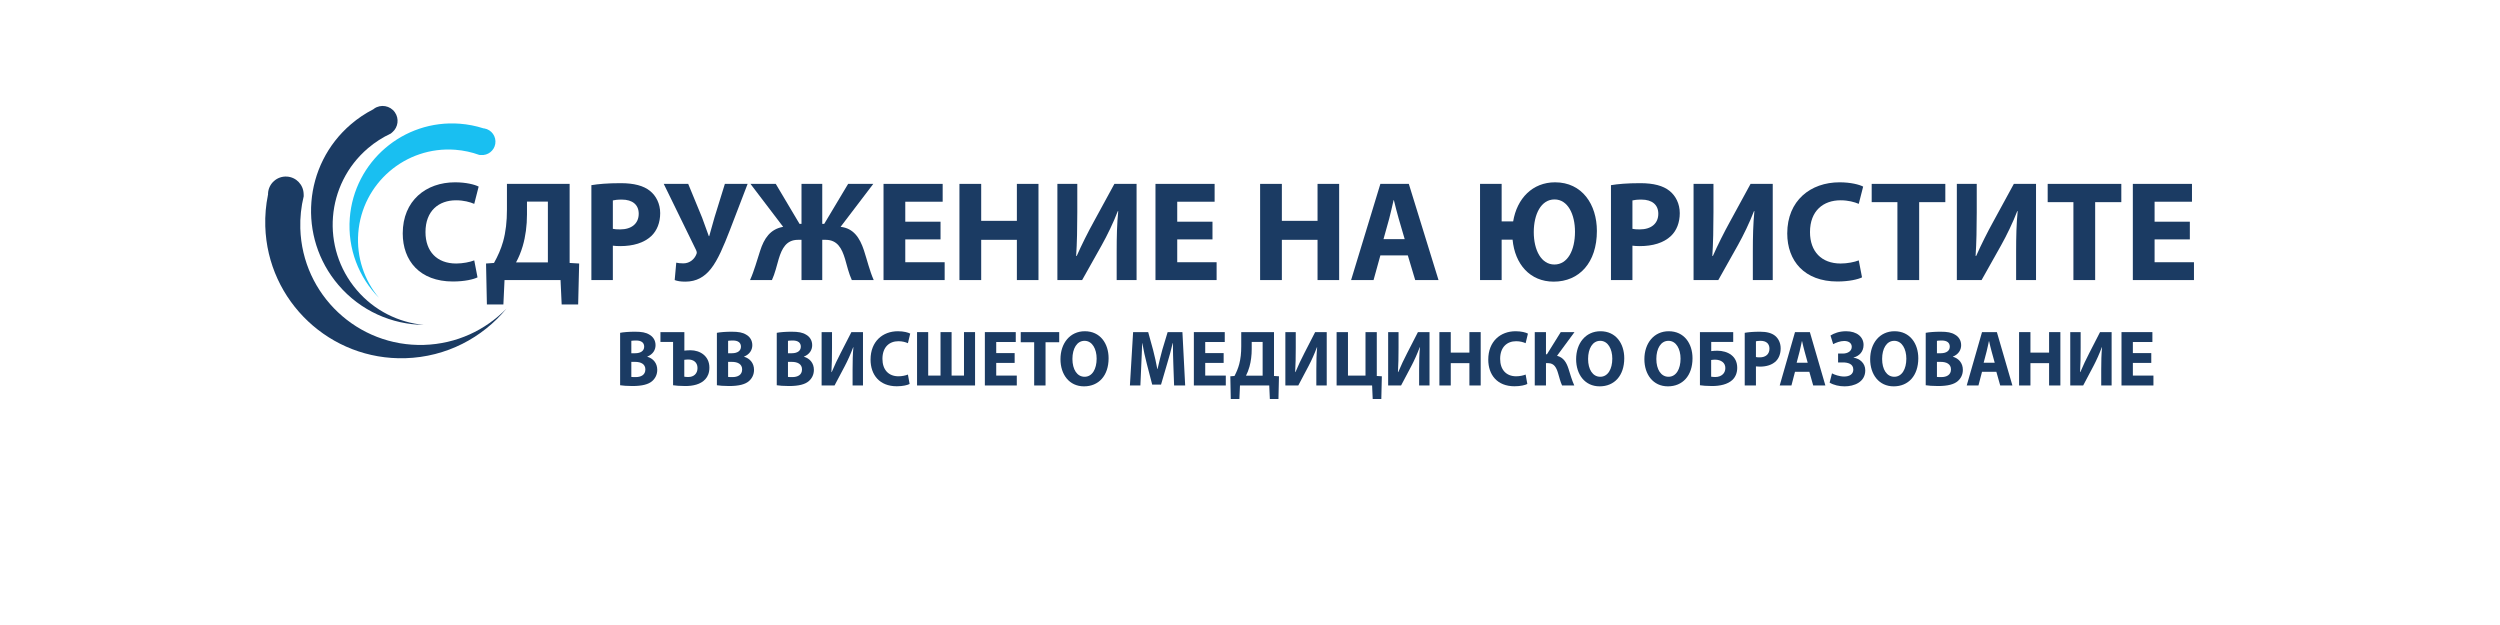
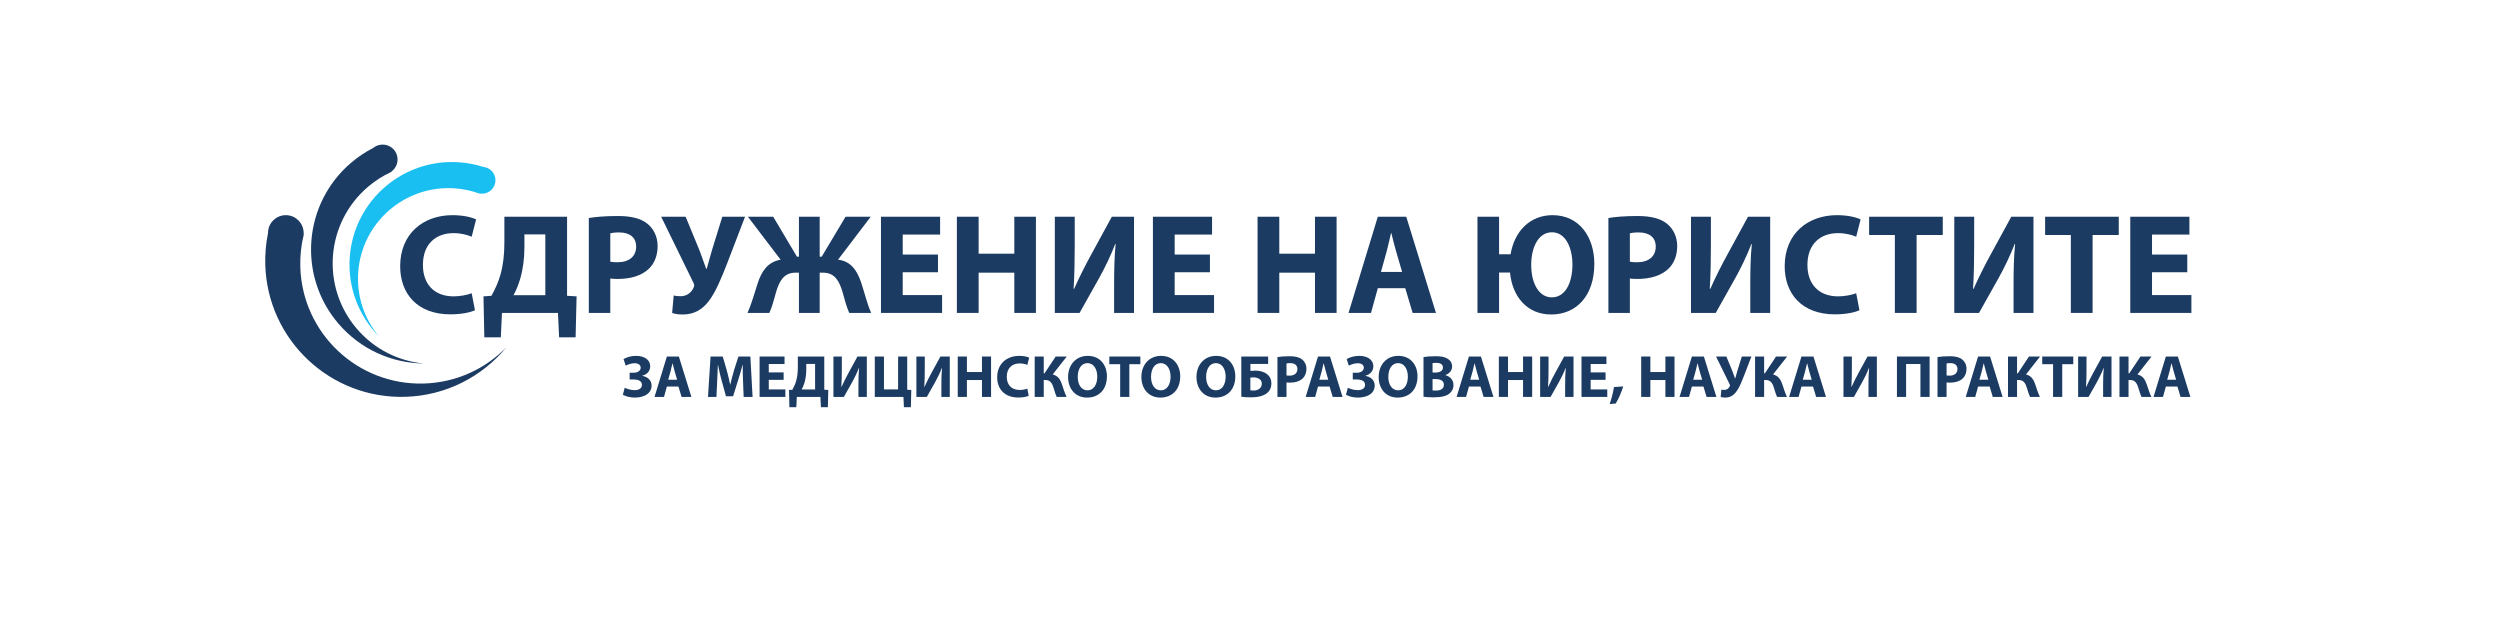
<svg xmlns="http://www.w3.org/2000/svg" version="1.1" id="Layer_1" x="0px" y="0px" width="5669.29px" height="1417.32px" viewBox="0 0 5669.29 1417.32" enable-background="new 0 0 5669.29 1417.32" xml:space="preserve">
-   <path fill="#1B3B63" d="M961.532,782.144c-150.354,4.567-275.943-113.613-280.51-263.967c-0.768-25.249,1.981-49.778,7.712-73.173  l-0.167-5.486l-0.015,0.001c-0.606-20.606-16.812-37.746-37.802-39.085c-22.268-1.427-41.472,15.469-42.894,37.732  c-0.082,1.283-0.083,2.549-0.037,3.806l-0.181,0.005c-4.67,22.944-6.798,46.78-6.056,71.197  c5.177,170.381,147.495,304.305,317.876,299.128c92.657-2.815,174.521-46.197,229.106-112.582  C1101.007,748.661,1035.13,779.907,961.532,782.144z" />
-   <path fill="#1B3B63" d="M809.063,657.807c-81.816-95.816-70.471-239.823,25.345-321.643c16.09-13.742,33.554-24.808,51.84-33.332  l3.496-2.985l-0.007-0.008c13.14-11.202,15.842-30.776,5.711-45.188c-10.747-15.295-31.851-18.978-47.14-8.233  c-0.883,0.619-1.71,1.282-2.504,1.97l-0.102-0.115c-17.434,8.979-34.118,20.09-49.679,33.377  c-108.576,92.722-121.436,255.912-28.717,364.491c50.418,59.047,121.684,89.773,193.664,90.619  C904.066,731.358,849.113,704.71,809.063,657.807z" />
-   <path fill="#19BFF1" d="M812.434,528.595c8.601-112.958,107.144-197.555,220.1-188.957c18.967,1.444,37.117,5.465,54.179,11.626  l4.122,0.315l0.001-0.011c15.475,1.191,29.609-9.573,32.292-25.184c2.846-16.564-8.27-32.292-24.828-35.14  c-0.956-0.163-1.904-0.265-2.847-0.331l0.008-0.138c-16.808-5.331-34.487-8.829-52.831-10.227  c-128-9.742-239.67,86.124-249.418,214.128c-5.298,69.61,20.642,134.383,65.991,180.566  C826.356,635.719,808.224,583.888,812.434,528.595z" />
+   <path fill="#1B3B63" d="M961.532,869.718c-150.354,4.567-275.943-113.613-280.51-263.967c-0.768-25.249,1.981-49.778,7.712-73.173  l-0.167-5.486l-0.015,0.001c-0.606-20.606-16.812-37.746-37.802-39.085c-22.268-1.427-41.472,15.469-42.894,37.732  c-0.082,1.283-0.083,2.549-0.037,3.806l-0.181,0.005c-4.67,22.944-6.798,46.78-6.056,71.197  c5.177,170.381,147.495,304.305,317.876,299.128c92.657-2.815,174.521-46.197,229.106-112.582  C1101.007,836.235,1035.13,867.481,961.532,869.718z" />
+   <path fill="#1B3B63" d="M809.063,745.381c-81.816-95.816-70.471-239.822,25.345-321.643c16.09-13.742,33.554-24.808,51.84-33.332  l3.496-2.985l-0.007-0.008c13.14-11.202,15.842-30.776,5.711-45.188c-10.747-15.295-31.851-18.978-47.14-8.233  c-0.883,0.619-1.71,1.282-2.504,1.97l-0.102-0.115c-17.434,8.979-34.118,20.09-49.679,33.377  c-108.576,92.722-121.436,255.912-28.717,364.491c50.418,59.048,121.684,89.773,193.664,90.619  C904.066,818.933,849.113,792.285,809.063,745.381z" />
+   <path fill="#19BFF1" d="M812.434,616.169c8.601-112.958,107.144-197.555,220.1-188.957c18.967,1.444,37.117,5.465,54.179,11.626  l4.122,0.315l0.001-0.011c15.475,1.191,29.609-9.573,32.292-25.184c2.846-16.564-8.27-32.292-24.828-35.14  c-0.956-0.163-1.904-0.265-2.847-0.331l0.008-0.138c-16.808-5.331-34.487-8.829-52.831-10.227  c-128-9.742-239.67,86.124-249.418,214.128c-5.298,69.61,20.642,134.383,65.991,180.566  C826.356,723.293,808.224,671.462,812.434,616.169z" />
  <g>
-     <path fill="#1B3B63" d="M1082.867,628.969c-9.027,4.532-29.336,9.386-55.771,9.386c-75.112,0-113.797-46.926-113.797-109.062   c0-74.434,52.868-115.858,118.633-115.858c25.467,0,44.81,5.178,53.515,9.708l-9.994,39.16c-9.994-4.207-23.855-8.091-41.264-8.091   c-39.007,0-69.31,23.625-69.31,72.169c0,43.688,25.79,71.198,69.633,71.198c14.829,0,31.27-3.237,40.941-7.121L1082.867,628.969z" />
-     <path fill="#1B3B63" d="M1291.763,416.994v179.289l21.599,1.294l-2.258,92.881h-37.395l-2.578-55.341h-127.015l-2.58,55.341   h-37.395l-1.934-92.881l18.052-1.294c8.704-15.535,15.796-31.393,20.632-48.544c6.125-22.006,8.704-45.632,8.704-72.492v-58.252   H1291.763z M1195.051,486.249c0,25.244-3.224,49.839-9.671,71.846c-3.869,13.27-9.349,26.537-15.152,36.893h72.211V457.124h-47.389   V486.249z" />
-     <path fill="#1B3B63" d="M1341.091,419.906c15.151-2.588,36.428-4.53,66.408-4.53c30.304,0,51.902,5.825,66.409,17.475   c13.863,11.003,23.21,29.127,23.21,50.486s-7.092,39.481-19.987,51.78c-16.763,15.857-41.586,22.977-70.599,22.977   c-6.447,0-12.25-0.323-16.763-0.971v77.994h-48.679V419.906z M1389.77,518.937c4.189,0.971,9.348,1.294,16.441,1.294   c26.111,0,42.23-13.27,42.23-35.599c0-20.065-13.862-32.039-38.361-32.039c-9.994,0-16.765,0.971-20.31,1.941V518.937z" />
-     <path fill="#1B3B63" d="M1560.636,416.994l31.592,76.7c5.803,15.534,10.316,28.478,15.152,41.748h0.967   c2.902-9.386,6.447-23.949,11.927-42.395l23.534-76.052h51.58l-40.619,105.825c-13.217,33.981-26.757,66.99-42.875,87.055   c-14.184,17.801-32.237,28.803-57.705,28.803c-11.282,0-18.053-1.295-24.178-3.56l3.546-39.483   c3.868,0.972,9.026,1.619,16.119,1.619c15.151,0,25.467-10.356,29.335-20.389c1.935-3.56,0.968-6.474-0.645-10.032l-73.179-149.839   H1560.636z" />
-     <path fill="#1B3B63" d="M1759.219,416.994l53.836,90.614h4.513v-90.614h47.066v90.614h4.513l54.158-90.614h57.06l-74.145,97.411   c29.336,3.236,43.52,24.918,52.868,53.074c7.416,22.654,12.896,46.279,22.244,67.638h-49.645   c-6.769-14.564-10.96-32.686-15.474-48.22c-7.093-23.302-17.086-43.043-43.843-43.043h-7.736v91.263h-47.066v-91.263h-8.06   c-26.434,0-36.428,19.742-43.519,43.043c-4.514,15.534-8.705,33.656-15.475,48.22h-49.645   c9.671-21.359,15.796-44.984,22.889-66.344c9.025-28.155,22.888-49.19,52.224-54.369l-74.146-97.411H1759.219z" />
-     <path fill="#1B3B63" d="M2132.859,542.884h-79.947v51.78h89.297v40.453h-138.62V416.994h134.106v40.454h-84.783v45.306h79.947   V542.884z" />
-     <path fill="#1B3B63" d="M2225.065,416.994v83.819h80.915v-83.819h49.001v218.124h-49.001v-91.263h-80.915v91.263h-49.323V416.994   H2225.065z" />
-     <path fill="#1B3B63" d="M2442.995,416.994v64.725c0,34.952-0.645,69.581-2.579,98.706h1.29   c11.283-25.565,25.79-54.369,38.684-77.67l46.744-85.76h50.29v218.124h-45.132v-64.401c0-33.657,0.645-63.431,3.546-91.91h-0.967   c-9.993,25.891-23.855,54.692-36.75,77.67l-44.165,78.641h-56.093V416.994H2442.995z" />
-     <path fill="#1B3B63" d="M2749.575,542.884h-79.947v51.78h89.297v40.453h-138.621V416.994h134.106v40.454h-84.783v45.306h79.947   V542.884z" />
-     <path fill="#1B3B63" d="M2906.897,416.994v83.819h80.917v-83.819h48.998v218.124h-48.998v-91.263h-80.917v91.263h-49.321V416.994   H2906.897z" />
-     <path fill="#1B3B63" d="M3130.309,579.13l-15.473,55.988H3063.9l66.408-218.124h64.476l67.376,218.124h-52.869l-16.764-55.988   H3130.309z M3185.434,542.237l-13.538-46.279c-3.867-12.944-7.737-29.126-10.96-42.071h-0.646   c-3.223,12.945-6.448,29.451-9.994,42.071l-12.895,46.279H3185.434z" />
-     <path fill="#1B3B63" d="M3405.301,416.994v85.113h26.112c8.703-52.427,44.165-88.673,95.101-88.673   c61.25,0,94.776,50.162,94.776,110.357c0,71.844-39.975,114.887-98.002,114.887c-53.835,0-88.008-39.807-93.164-95.146h-24.823   v91.586h-49.002V416.994H3405.301z M3571.645,525.409c0-39.16-16.119-73.139-46.423-73.139c-30.624,0-47.065,33.656-47.065,74.11   c0,41.1,17.086,73.462,46.744,73.462C3554.879,599.842,3571.645,567.804,3571.645,525.409z" />
-     <path fill="#1B3B63" d="M3653.213,419.906c15.152-2.588,36.428-4.53,66.408-4.53c30.303,0,51.902,5.825,66.41,17.475   c13.861,11.003,23.209,29.127,23.209,50.486s-7.094,39.481-19.986,51.78c-16.762,15.857-41.585,22.977-70.6,22.977   c-6.447,0-12.249-0.323-16.764-0.971v77.994h-48.678V419.906z M3701.891,518.937c4.191,0.971,9.351,1.294,16.44,1.294   c26.112,0,42.232-13.27,42.232-35.599c0-20.065-13.862-32.039-38.362-32.039c-9.994,0-16.765,0.971-20.311,1.941V518.937z" />
-     <path fill="#1B3B63" d="M3885.647,416.994v64.725c0,34.952-0.644,69.581-2.577,98.706h1.288   c11.284-25.565,25.792-54.369,38.686-77.67l46.744-85.76h50.289v218.124h-45.13v-64.401c0-33.657,0.645-63.431,3.544-91.91h-0.966   c-9.994,25.891-23.855,54.692-36.751,77.67l-44.165,78.641h-56.094V416.994H3885.647z" />
-     <path fill="#1B3B63" d="M4222.531,628.969c-9.027,4.532-29.336,9.386-55.771,9.386c-75.113,0-113.795-46.926-113.795-109.062   c0-74.434,52.867-115.858,118.632-115.858c25.466,0,44.81,5.178,53.513,9.708l-9.992,39.16c-9.996-4.207-23.855-8.091-41.264-8.091   c-39.006,0-69.31,23.625-69.31,72.169c0,43.688,25.788,71.198,69.63,71.198c14.832,0,31.271-3.237,40.943-7.121L4222.531,628.969z" />
-     <path fill="#1B3B63" d="M4302.803,458.418h-58.35v-41.424h166.989v41.424h-59.317v176.699h-49.322V458.418z" />
-     <path fill="#1B3B63" d="M4482.689,416.994v64.725c0,34.952-0.645,69.581-2.578,98.706h1.29   c11.283-25.565,25.791-54.369,38.685-77.67l46.744-85.76h50.291v218.124h-45.132v-64.401c0-33.657,0.644-63.431,3.544-91.91h-0.967   c-9.994,25.891-23.854,54.692-36.75,77.67l-44.166,78.641h-56.091V416.994H4482.689z" />
-     <path fill="#1B3B63" d="M4701.91,458.418h-58.35v-41.424h166.988v41.424h-59.317v176.699h-49.321V458.418z" />
-     <path fill="#1B3B63" d="M4965.934,542.884h-79.947v51.78h89.298v40.453h-138.622V416.994h134.107v40.454h-84.783v45.306h79.947   V542.884z" />
+     <path fill="#1B3B63" d="M1077.055,703.458c-9.027,4.532-29.336,9.386-55.771,9.386c-75.112,0-113.797-46.926-113.797-109.062   c0-74.434,52.868-115.858,118.633-115.858c25.467,0,44.81,5.178,53.515,9.708l-9.994,39.16c-9.994-4.207-23.855-8.091-41.264-8.091   c-39.007,0-69.31,23.625-69.31,72.169c0,43.688,25.79,71.198,69.633,71.198c14.829,0,31.27-3.237,40.941-7.121L1077.055,703.458z" />
+     <path fill="#1B3B63" d="M1285.951,491.483v179.289l21.599,1.294l-2.258,92.88h-37.395l-2.578-55.34h-127.015l-2.58,55.34h-37.395   l-1.934-92.88l18.052-1.294c8.704-15.535,15.796-31.393,20.632-48.544c6.125-22.006,8.704-45.632,8.704-72.492v-58.252H1285.951z    M1189.239,560.738c0,25.244-3.224,49.839-9.671,71.846c-3.869,13.27-9.349,26.537-15.152,36.893h72.211V531.613h-47.389V560.738z" />
+     <path fill="#1B3B63" d="M1335.279,494.396c15.151-2.588,36.428-4.53,66.408-4.53c30.304,0,51.902,5.825,66.409,17.475   c13.863,11.003,23.21,29.127,23.21,50.486s-7.092,39.481-19.987,51.78c-16.763,15.857-41.586,22.977-70.599,22.977   c-6.447,0-12.25-0.323-16.763-0.971v77.994h-48.679V494.396z M1383.958,593.426c4.189,0.971,9.348,1.294,16.441,1.294   c26.111,0,42.23-13.27,42.23-35.599c0-20.065-13.862-32.039-38.361-32.039c-9.994,0-16.765,0.971-20.31,1.941V593.426z" />
+     <path fill="#1B3B63" d="M1554.824,491.483l31.592,76.7c5.803,15.534,10.316,28.478,15.152,41.748h0.967   c2.902-9.386,6.447-23.949,11.927-42.395l23.534-76.052h51.58l-40.619,105.825c-13.217,33.981-26.757,66.99-42.875,87.055   c-14.184,17.801-32.237,28.803-57.705,28.803c-11.282,0-18.053-1.295-24.178-3.56l3.546-39.483   c3.868,0.972,9.026,1.619,16.119,1.619c15.151,0,25.467-10.356,29.335-20.389c1.935-3.56,0.968-6.474-0.645-10.032l-73.179-149.839   H1554.824z" />
+     <path fill="#1B3B63" d="M1753.407,491.483l53.836,90.614h4.513v-90.614h47.066v90.614h4.513l54.158-90.614h57.06l-74.145,97.411   c29.336,3.236,43.52,24.918,52.868,53.074c7.416,22.654,12.896,46.279,22.244,67.638h-49.645   c-6.769-14.564-10.96-32.686-15.474-48.22c-7.093-23.302-17.086-43.043-43.843-43.043h-7.736v91.263h-47.066v-91.263h-8.06   c-26.434,0-36.428,19.742-43.519,43.043c-4.514,15.534-8.705,33.656-15.475,48.22h-49.645   c9.671-21.359,15.796-44.984,22.889-66.344c9.025-28.155,22.888-49.19,52.224-54.369l-74.146-97.411H1753.407z" />
+     <path fill="#1B3B63" d="M2127.047,617.374H2047.1v51.78h89.297v40.453h-138.62V491.483h134.106v40.454H2047.1v45.306h79.947   V617.374z" />
+     <path fill="#1B3B63" d="M2219.253,491.483v83.819h80.915v-83.819h49.001v218.124h-49.001v-91.263h-80.915v91.263h-49.323V491.483   H2219.253z" />
+     <path fill="#1B3B63" d="M2437.183,491.483v64.725c0,34.952-0.645,69.581-2.579,98.706h1.29   c11.283-25.565,25.79-54.369,38.684-77.67l46.744-85.76h50.29v218.124h-45.132v-64.401c0-33.657,0.645-63.431,3.546-91.91h-0.967   c-9.993,25.891-23.855,54.692-36.75,77.67l-44.165,78.641h-56.093V491.483H2437.183z" />
+     <path fill="#1B3B63" d="M2743.763,617.374h-79.947v51.78h89.297v40.453h-138.621V491.483h134.106v40.454h-84.783v45.306h79.947   V617.374z" />
+     <path fill="#1B3B63" d="M2901.086,491.483v83.819h80.916v-83.819H3031v218.124h-48.998v-91.263h-80.916v91.263h-49.322V491.483   H2901.086z" />
+     <path fill="#1B3B63" d="M3124.496,653.619l-15.473,55.988h-50.936l66.408-218.124h64.477l67.375,218.124h-52.869l-16.764-55.988   H3124.496z M3179.621,616.726l-13.537-46.279c-3.867-12.944-7.738-29.126-10.961-42.071h-0.645   c-3.223,12.945-6.449,29.451-9.994,42.071l-12.895,46.279H3179.621z" />
+     <path fill="#1B3B63" d="M3399.488,491.483v85.113h26.113c8.703-52.427,44.164-88.673,95.1-88.673   c61.25,0,94.777,50.162,94.777,110.357c0,71.844-39.975,114.887-98.002,114.887c-53.836,0-88.008-39.807-93.164-95.146h-24.824   v91.586h-49.002V491.483H3399.488z M3565.832,599.898c0-39.16-16.119-73.139-46.422-73.139c-30.625,0-47.066,33.656-47.066,74.11   c0,41.1,17.086,73.462,46.744,73.462C3549.066,674.332,3565.832,642.293,3565.832,599.898z" />
+     <path fill="#1B3B63" d="M3647.4,494.396c15.152-2.588,36.428-4.53,66.408-4.53c30.303,0,51.902,5.825,66.41,17.475   c13.861,11.003,23.209,29.127,23.209,50.486s-7.094,39.481-19.986,51.78c-16.762,15.857-41.584,22.977-70.6,22.977   c-6.447,0-12.248-0.323-16.764-0.971v77.994H3647.4V494.396z M3696.078,593.426c4.191,0.971,9.352,1.294,16.441,1.294   c26.111,0,42.232-13.27,42.232-35.599c0-20.065-13.863-32.039-38.363-32.039c-9.994,0-16.764,0.971-20.311,1.941V593.426z" />
+     <path fill="#1B3B63" d="M3879.836,491.483v64.725c0,34.952-0.645,69.581-2.578,98.706h1.289   c11.283-25.565,25.791-54.369,38.686-77.67l46.744-85.76h50.289v218.124h-45.131v-64.401c0-33.657,0.645-63.431,3.545-91.91h-0.967   c-9.994,25.891-23.855,54.692-36.75,77.67l-44.166,78.641h-56.094V491.483H3879.836z" />
+     <path fill="#1B3B63" d="M4216.719,703.458c-9.027,4.532-29.336,9.386-55.771,9.386c-75.113,0-113.795-46.926-113.795-109.062   c0-74.434,52.867-115.858,118.633-115.858c25.465,0,44.809,5.178,53.512,9.708l-9.992,39.16   c-9.996-4.207-23.855-8.091-41.264-8.091c-39.006,0-69.309,23.625-69.309,72.169c0,43.688,25.787,71.198,69.629,71.198   c14.832,0,31.271-3.237,40.943-7.121L4216.719,703.458z" />
+     <path fill="#1B3B63" d="M4296.99,532.908h-58.35v-41.424h166.99v41.424h-59.318v176.699h-49.322V532.908z" />
+     <path fill="#1B3B63" d="M4476.877,491.483v64.725c0,34.952-0.645,69.581-2.578,98.706h1.291   c11.283-25.565,25.791-54.369,38.684-77.67l46.744-85.76h50.291v218.124h-45.131v-64.401c0-33.657,0.643-63.431,3.543-91.91h-0.967   c-9.994,25.891-23.854,54.692-36.75,77.67l-44.166,78.641h-56.09V491.483H4476.877z" />
+     <path fill="#1B3B63" d="M4696.098,532.908h-58.35v-41.424h166.988v41.424h-59.316v176.699h-49.322V532.908z" />
+     <path fill="#1B3B63" d="M4960.121,617.374h-79.947v51.78h89.299v40.453H4830.85V491.483h134.107v40.454h-84.783v45.306h79.947   V617.374z" />
  </g>
  <g>
-     <path fill="#1B3B63" d="M1406.25,754.744c6.736-1.437,20.379-2.514,33.181-2.514c15.665,0,25.266,1.615,33.519,6.823   c7.917,4.488,13.644,12.749,13.644,23.703c0,10.773-5.896,20.828-18.697,25.857v0.358c12.969,3.771,22.571,14.187,22.571,29.809   c0,10.952-4.716,19.572-11.791,25.677c-8.253,7.003-22.065,10.953-44.636,10.953c-12.632,0-22.064-0.896-27.791-1.795V754.744z    M1431.684,801.072h8.421c13.475,0,20.718-5.925,20.718-14.904c0-9.157-6.569-14.006-18.191-14.006   c-5.558,0-8.758,0.359-10.948,0.718V801.072z M1431.684,854.762c2.526,0.359,5.559,0.359,9.937,0.359   c11.624,0,21.898-4.669,21.898-17.418c0-12.211-10.274-17.06-23.076-17.06h-8.759V854.762z" />
-     <path fill="#1B3B63" d="M1551.94,753.128v42.02c3.201-0.36,8.591-0.898,13.645-0.898c22.233,0,43.12,13.286,43.12,39.324   c0,11.672-3.538,20.292-9.266,26.396c-10.78,11.851-27.959,15.441-45.309,15.441c-12.632,0-22.064-0.896-27.791-1.795v-98.223   h-28.634v-22.266H1551.94z M1551.772,854.223c2.527,0.539,5.39,0.719,9.264,0.719c11.791,0,20.718-7.183,20.718-20.29   c0-13.469-9.769-19.395-20.718-19.395c-3.2,0-6.569,0.36-9.264,0.719V854.223z" />
-     <path fill="#1B3B63" d="M1625.709,754.744c6.736-1.437,20.379-2.514,33.181-2.514c15.665,0,25.266,1.615,33.519,6.823   c7.917,4.488,13.644,12.749,13.644,23.703c0,10.773-5.896,20.828-18.697,25.857v0.358c12.969,3.771,22.571,14.187,22.571,29.809   c0,10.952-4.716,19.572-11.791,25.677c-8.253,7.003-22.065,10.953-44.636,10.953c-12.632,0-22.064-0.896-27.791-1.795V754.744z    M1651.143,801.072h8.421c13.475,0,20.718-5.925,20.718-14.904c0-9.157-6.569-14.006-18.191-14.006   c-5.558,0-8.758,0.359-10.948,0.718V801.072z M1651.143,854.762c2.527,0.359,5.559,0.359,9.937,0.359   c11.624,0,21.898-4.669,21.898-17.418c0-12.211-10.274-17.06-23.076-17.06h-8.759V854.762z" />
-     <path fill="#1B3B63" d="M1761.458,754.744c6.737-1.437,20.379-2.514,33.181-2.514c15.665,0,25.265,1.615,33.518,6.823   c7.917,4.488,13.645,12.749,13.645,23.703c0,10.773-5.895,20.828-18.697,25.857v0.358c12.97,3.771,22.571,14.187,22.571,29.809   c0,10.952-4.716,19.572-11.791,25.677c-8.253,7.003-22.065,10.953-44.635,10.953c-12.632,0-22.065-0.896-27.792-1.795V754.744z    M1786.892,801.072h8.421c13.475,0,20.719-5.925,20.719-14.904c0-9.157-6.569-14.006-18.192-14.006   c-5.558,0-8.759,0.359-10.948,0.718V801.072z M1786.892,854.762c2.527,0.359,5.558,0.359,9.937,0.359   c11.623,0,21.897-4.669,21.897-17.418c0-12.211-10.275-17.06-23.076-17.06h-8.758V854.762z" />
-     <path fill="#1B3B63" d="M1886.767,753.128v35.913c0,19.393-0.336,38.605-1.347,54.767h0.673   c5.896-14.185,13.476-30.165,20.213-43.096l24.423-47.584h26.276v121.027h-23.582v-35.733c0-18.675,0.338-35.195,1.853-50.997   h-0.505c-5.221,14.365-12.464,30.347-19.201,43.096l-23.076,43.635h-29.308V753.128H1886.767z" />
-     <path fill="#1B3B63" d="M2062.772,870.742c-4.715,2.515-15.327,5.208-29.14,5.208c-39.246,0-59.457-26.037-59.457-60.513   c0-41.301,27.623-64.284,61.984-64.284c13.307,0,23.412,2.873,27.96,5.386l-5.222,21.728c-5.222-2.334-12.464-4.488-21.56-4.488   c-20.381,0-36.213,13.108-36.213,40.042c0,24.242,13.474,39.504,36.381,39.504c7.749,0,16.339-1.795,21.392-3.95L2062.772,870.742z   " />
-     <path fill="#1B3B63" d="M2104.875,753.128v98.582h27.959v-98.582h25.098v98.582h28.129v-98.582h25.097v121.027h-131.548V753.128   H2104.875z" />
-     <path fill="#1B3B63" d="M2300.924,822.979h-41.772v28.73h46.658v22.445h-72.427V753.128h70.069v22.445h-44.3v25.139h41.772V822.979   z" />
-     <path fill="#1B3B63" d="M2345.218,776.112h-30.486v-22.984h87.25v22.984h-30.993v98.043h-25.771V776.112z" />
-     <path fill="#1B3B63" d="M2513.985,812.385c0,39.684-22.569,63.745-55.751,63.745c-33.687,0-53.394-27.113-53.394-61.591   c0-36.272,21.727-63.386,55.246-63.386C2494.952,751.153,2513.985,778.985,2513.985,812.385z M2431.957,814   c0,23.703,10.444,40.402,27.623,40.402c17.35,0,27.287-17.597,27.287-41.121c0-21.726-9.769-40.401-27.455-40.401   C2442.064,772.88,2431.957,790.478,2431.957,814z" />
-     <path fill="#1B3B63" d="M2660.852,827.828c-0.506-14.547-1.011-32.143-1.011-49.741h-0.506   c-3.537,15.443-8.252,32.682-12.632,46.868l-13.812,47.225h-20.043l-12.128-46.867c-3.706-14.186-7.58-31.424-10.274-47.226h-0.337   c-0.674,16.342-1.179,35.015-2.021,50.099l-2.021,45.97h-23.75l7.242-121.027h34.193l11.116,40.402   c3.538,14.005,7.076,29.089,9.601,43.275h0.505c3.201-14.007,7.074-29.988,10.78-43.455l12.128-40.223h33.519l6.231,121.027   h-25.096L2660.852,827.828z" />
-     <path fill="#1B3B63" d="M2774.873,822.979h-41.772v28.73h46.658v22.445h-72.428V753.128h70.067v22.445h-44.298v25.139h41.772   V822.979z" />
-     <path fill="#1B3B63" d="M2889.067,753.128v99.48l11.284,0.716l-1.179,51.536h-19.538l-1.347-30.705h-66.365l-1.347,30.705h-19.538   l-1.011-51.536l9.433-0.716c4.547-8.621,8.251-17.42,10.78-26.937c3.2-12.209,4.547-25.318,4.547-40.223v-32.321H2889.067z    M2838.537,791.556c0,14.004-1.686,27.652-5.054,39.863c-2.022,7.362-4.883,14.724-7.916,20.471h37.729v-76.496h-24.76V791.556z" />
-     <path fill="#1B3B63" d="M2938.41,753.128v35.913c0,19.393-0.336,38.605-1.348,54.767h0.676   c5.894-14.185,13.474-30.165,20.21-43.096l24.424-47.584h26.275v121.027h-23.582v-35.733c0-18.675,0.339-35.195,1.854-50.997   h-0.504c-5.222,14.365-12.466,30.347-19.202,43.096l-23.077,43.635h-29.307V753.128H2938.41z" />
-     <path fill="#1B3B63" d="M3056.811,753.128v98.582h39.751v-98.582h25.603v99.48l11.453,0.716l-1.18,51.536h-19.538l-1.347-30.705   h-80.514V753.128H3056.811z" />
-     <path fill="#1B3B63" d="M3171.507,753.128v35.913c0,19.393-0.336,38.605-1.348,54.767h0.675   c5.895-14.185,13.474-30.165,20.211-43.096l24.424-47.584h26.275v121.027h-23.581v-35.733c0-18.675,0.339-35.195,1.853-50.997   h-0.504c-5.222,14.365-12.465,30.347-19.201,43.096l-23.075,43.635h-29.31V753.128H3171.507z" />
-     <path fill="#1B3B63" d="M3289.91,753.128v46.507h42.276v-46.507h25.603v121.027h-25.603v-50.638h-42.276v50.638h-25.771V753.128   H3289.91z" />
-     <path fill="#1B3B63" d="M3463.559,870.742c-4.717,2.515-15.328,5.208-29.139,5.208c-39.247,0-59.46-26.037-59.46-60.513   c0-41.301,27.625-64.284,61.986-64.284c13.305,0,23.413,2.873,27.96,5.386l-5.222,21.728c-5.222-2.334-12.466-4.488-21.56-4.488   c-20.382,0-36.215,13.108-36.215,40.042c0,24.242,13.476,39.504,36.382,39.504c7.748,0,16.339-1.795,21.393-3.95L3463.559,870.742z   " />
-     <path fill="#1B3B63" d="M3505.828,753.128v50.278h2.19l31.328-50.278h31.161l-39.582,53.689   c14.654,3.951,21.223,14.725,25.938,29.27c4.042,12.93,7.747,26.037,13.138,38.068h-27.623c-3.874-8.261-6.064-17.597-8.758-26.576   c-3.875-13.646-9.097-24.062-22.909-24.062h-4.884v50.638h-25.434V753.128H3505.828z" />
-     <path fill="#1B3B63" d="M3683.355,812.385c0,39.684-22.57,63.745-55.753,63.745c-33.687,0-53.395-27.113-53.395-61.591   c0-36.272,21.729-63.386,55.248-63.386C3664.321,751.153,3683.355,778.985,3683.355,812.385z M3601.328,814   c0,23.703,10.44,40.402,27.622,40.402c17.348,0,27.288-17.597,27.288-41.121c0-21.726-9.77-40.401-27.457-40.401   C3611.434,772.88,3601.328,790.478,3601.328,814z" />
-     <path fill="#1B3B63" d="M3838.139,812.385c0,39.684-22.57,63.745-55.752,63.745c-33.688,0-53.396-27.113-53.396-61.591   c0-36.272,21.73-63.386,55.248-63.386C3819.105,751.153,3838.139,778.985,3838.139,812.385z M3756.111,814   c0,23.703,10.441,40.402,27.621,40.402c17.35,0,27.289-17.597,27.289-41.121c0-21.726-9.771-40.401-27.456-40.401   C3766.216,772.88,3756.111,790.478,3756.111,814z" />
-     <path fill="#1B3B63" d="M3930.434,753.128v22.266h-49.857v20.831c3.876-0.539,9.266-0.898,13.813-0.898   c11.455,0,23.413,3.053,32.004,9.876c7.915,6.104,13.138,15.621,13.138,28.91c0,11.852-4.212,21.009-10.78,27.294   c-10.948,10.414-28.804,14.005-46.152,14.005c-12.633,0-21.895-0.896-27.624-1.795V753.128H3930.434z M3880.408,854.223   c2.865,0.539,6.401,0.719,9.938,0.719c6.232,0,12.466-2.154,16.676-6.286c3.369-3.23,5.559-8.079,5.559-14.004   c0-6.106-2.357-10.595-6.064-13.648c-4.547-3.77-10.949-5.386-17.014-5.386c-2.86,0-5.893,0.179-9.094,0.718V854.223z" />
-     <path fill="#1B3B63" d="M3956.535,754.744c7.918-1.437,19.034-2.514,34.7-2.514c15.831,0,27.117,3.232,34.696,9.696   c7.241,6.104,12.127,16.16,12.127,28.012s-3.704,21.907-10.443,28.73c-8.76,8.798-21.729,12.75-36.888,12.75   c-3.368,0-6.4-0.18-8.758-0.539v43.275h-25.435V754.744z M3981.97,809.691c2.188,0.537,4.883,0.717,8.589,0.717   c13.646,0,22.065-7.361,22.065-19.751c0-11.134-7.241-17.777-20.043-17.777c-5.222,0-8.758,0.539-10.611,1.078V809.691z" />
-     <path fill="#1B3B63" d="M4070.562,843.09l-8.087,31.065h-26.611l34.698-121.027h33.687l35.205,121.027h-27.625l-8.759-31.065   H4070.562z M4099.364,822.619l-7.075-25.678c-2.021-7.183-4.043-16.16-5.726-23.343h-0.339c-1.684,7.183-3.368,16.34-5.22,23.343   l-6.739,25.678H4099.364z" />
-     <path fill="#1B3B63" d="M4151.064,760.85c7.918-5.029,19.709-9.696,35.371-9.696c24.929,0,39.584,13.286,39.584,31.063   c0,15.084-9.602,25.14-22.738,28.552v0.358c14.147,1.975,26.613,12.391,26.613,28.73c0,26.936-25.604,36.272-46.826,36.272   c-11.791,0-24.594-2.693-34.023-8.44l5.391-21.009c5.051,2.873,16.842,7.185,27.453,7.185c12.97,0,20.885-5.747,20.885-15.803   c0-13.469-13.137-16.162-23.748-16.162h-10.78v-20.11h10.611c11.624,0,20.382-5.747,20.382-15.264   c0-7.9-6.233-13.287-17.181-13.287c-8.759,0-18.528,3.771-24.929,7.183L4151.064,760.85z" />
-     <path fill="#1B3B63" d="M4350.152,812.385c0,39.684-22.572,63.745-55.755,63.745c-33.685,0-53.395-27.113-53.395-61.591   c0-36.272,21.729-63.386,55.248-63.386C4331.117,751.153,4350.152,778.985,4350.152,812.385z M4268.123,814   c0,23.703,10.441,40.402,27.622,40.402c17.348,0,27.288-17.597,27.288-41.121c0-21.726-9.771-40.401-27.457-40.401   C4278.229,772.88,4268.123,790.478,4268.123,814z" />
-     <path fill="#1B3B63" d="M4366.985,754.744c6.739-1.437,20.382-2.514,33.183-2.514c15.666,0,25.267,1.615,33.52,6.823   c7.918,4.488,13.643,12.749,13.643,23.703c0,10.773-5.896,20.828-18.695,25.857v0.358c12.971,3.771,22.568,14.187,22.568,29.809   c0,10.952-4.715,19.572-11.789,25.677c-8.254,7.003-22.066,10.953-44.635,10.953c-12.635,0-22.065-0.896-27.794-1.795V754.744z    M4392.421,801.072h8.423c13.473,0,20.715-5.925,20.715-14.904c0-9.157-6.568-14.006-18.189-14.006   c-5.559,0-8.759,0.359-10.948,0.718V801.072z M4392.421,854.762c2.525,0.359,5.558,0.359,9.937,0.359   c11.623,0,21.896-4.669,21.896-17.418c0-12.211-10.272-17.06-23.073-17.06h-8.759V854.762z" />
-     <path fill="#1B3B63" d="M4494.656,843.09l-8.086,31.065h-26.611l34.697-121.027h33.686l35.205,121.027h-27.624l-8.759-31.065   H4494.656z M4523.459,822.619l-7.074-25.678c-2.022-7.183-4.045-16.16-5.727-23.343h-0.338c-1.684,7.183-3.369,16.34-5.221,23.343   l-6.738,25.678H4523.459z" />
-     <path fill="#1B3B63" d="M4604.467,753.128v46.507h42.277v-46.507h25.602v121.027h-25.602v-50.638h-42.277v50.638h-25.771V753.128   H4604.467z" />
-     <path fill="#1B3B63" d="M4718.322,753.128v35.913c0,19.393-0.335,38.605-1.347,54.767h0.675   c5.895-14.185,13.473-30.165,20.211-43.096l24.424-47.584h26.274v121.027h-23.581v-35.733c0-18.675,0.339-35.195,1.854-50.997   h-0.504c-5.222,14.365-12.465,30.347-19.201,43.096l-23.075,43.635h-29.312V753.128H4718.322z" />
-     <path fill="#1B3B63" d="M4878.495,822.979h-41.771v28.73h46.659v22.445h-72.431V753.128h70.069v22.445h-44.298v25.139h41.771   V822.979z" />
+     <path fill="#1B3B63" d="M1414.011,814.338c6.389-3.807,15.903-7.34,28.544-7.34c20.117,0,31.942,10.059,31.942,23.515   c0,11.418-7.748,19.029-18.35,21.612v0.271c11.417,1.495,21.476,9.379,21.476,21.748c0,20.389-20.661,27.457-37.787,27.457   c-9.515,0-19.845-2.039-27.457-6.389l4.35-15.902c4.078,2.174,13.592,5.437,22.156,5.437c10.466,0,16.854-4.35,16.854-11.962   c0-10.194-10.602-12.232-19.165-12.232h-8.699v-15.225h8.563c9.379,0,16.447-4.35,16.447-11.553   c0-5.981-5.029-10.059-13.865-10.059c-7.068,0-14.952,2.854-20.117,5.437L1414.011,814.338z" />
+     <path fill="#1B3B63" d="M1512.282,876.592l-6.524,23.515h-21.477l28.001-91.614h27.185l28.408,91.614h-22.292l-7.068-23.515   H1512.282z M1535.525,861.096l-5.709-19.438c-1.631-5.437-3.262-12.232-4.622-17.67h-0.272c-1.359,5.438-2.718,12.369-4.213,17.67   l-5.437,19.438H1535.525z" />
+     <path fill="#1B3B63" d="M1685.036,865.037c-0.408-11.01-0.816-24.33-0.816-37.65h-0.408c-2.854,11.689-6.66,24.738-10.194,35.477   l-11.146,35.748h-16.175l-9.787-35.477c-2.991-10.738-6.117-23.787-8.292-35.748h-0.272c-0.544,12.369-0.952,26.505-1.631,37.923   l-1.631,34.797h-19.166l5.845-91.614h27.593l8.971,30.584c2.854,10.602,5.709,22.02,7.748,32.758h0.408   c2.583-10.602,5.708-22.699,8.699-32.895l9.787-30.447h27.049l5.029,91.614h-20.253L1685.036,865.037z" />
+     <path fill="#1B3B63" d="M1777.051,861.367h-33.709v21.748h37.651v16.991h-58.448v-91.614h56.545v16.991h-35.749v19.03h33.709   V861.367z" />
+     <path fill="#1B3B63" d="M1869.203,808.492v75.303l9.107,0.544l-0.952,39.011h-15.768l-1.087-23.243h-53.554l-1.087,23.243h-15.768   l-0.815-39.011l7.612-0.544c3.67-6.523,6.66-13.184,8.699-20.389c2.583-9.242,3.67-19.165,3.67-30.447v-24.467H1869.203z    M1828.426,837.581c0,10.603-1.359,20.933-4.078,30.175c-1.631,5.573-3.942,11.146-6.389,15.496h30.447v-57.904h-19.981V837.581z" />
+     <path fill="#1B3B63" d="M1909.023,808.492v27.186c0,14.68-0.271,29.225-1.087,41.457h0.544   c4.757-10.738,10.874-22.835,16.311-32.621l19.709-36.021h21.205v91.614h-19.03v-27.05c0-14.136,0.272-26.641,1.495-38.602h-0.408   c-4.213,10.873-10.059,22.971-15.496,32.621l-18.622,33.03h-23.651v-91.614H1909.023z" />
+     <path fill="#1B3B63" d="M2004.573,808.492v74.623h32.079v-74.623h20.661v75.303l9.243,0.544l-0.951,39.011h-15.768l-1.087-23.243   h-64.972v-91.614H2004.573z" />
+     <path fill="#1B3B63" d="M2097.131,808.492v27.186c0,14.68-0.272,29.225-1.087,41.457h0.544   c4.757-10.738,10.874-22.835,16.311-32.621l19.709-36.021h21.205v91.614h-19.03v-27.05c0-14.136,0.272-26.641,1.495-38.602h-0.408   c-4.214,10.873-10.059,22.971-15.496,32.621l-18.622,33.03h-23.651v-91.614H2097.131z" />
+     <path fill="#1B3B63" d="M2192.681,808.492v35.205h34.117v-35.205h20.661v91.614h-20.661v-38.331h-34.117v38.331h-20.796v-91.614   H2192.681z" />
+     <path fill="#1B3B63" d="M2332.814,897.523c-3.806,1.903-12.369,3.942-23.515,3.942c-31.671,0-47.982-19.71-47.982-45.808   c0-31.262,22.292-48.66,50.021-48.66c10.738,0,18.894,2.174,22.563,4.077l-4.213,16.447c-4.214-1.767-10.059-3.398-17.398-3.398   c-16.447,0-29.224,9.923-29.224,30.312c0,18.35,10.874,29.903,29.36,29.903c6.252,0,13.185-1.358,17.263-2.99L2332.814,897.523z" />
+     <path fill="#1B3B63" d="M2366.926,808.492v38.06h1.767l25.282-38.06h25.146l-31.942,40.643   c11.826,2.99,17.126,11.146,20.933,22.155c3.262,9.787,6.252,19.71,10.602,28.816h-22.292c-3.126-6.253-4.894-13.321-7.068-20.117   c-3.126-10.33-7.34-18.214-18.486-18.214h-3.942v38.331h-20.524v-91.614H2366.926z" />
+     <path fill="#1B3B63" d="M2510.188,853.348c0,30.04-18.214,48.254-44.991,48.254c-27.185,0-43.088-20.524-43.088-46.622   c0-27.457,17.535-47.981,44.583-47.981C2494.828,806.998,2510.188,828.066,2510.188,853.348z M2443.992,854.571   c0,17.942,8.427,30.583,22.292,30.583c14,0,22.02-13.32,22.02-31.127c0-16.446-7.884-30.583-22.156-30.583   C2452.147,823.444,2443.992,836.766,2443.992,854.571z" />
+     <path fill="#1B3B63" d="M2540.224,825.891h-24.603v-17.398h70.409v17.398h-25.01v74.216h-20.796V825.891z" />
+     <path fill="#1B3B63" d="M2676.417,853.348c0,30.04-18.214,48.254-44.991,48.254c-27.185,0-43.088-20.524-43.088-46.622   c0-27.457,17.535-47.981,44.583-47.981C2661.058,806.998,2676.417,828.066,2676.417,853.348z M2610.222,854.571   c0,17.942,8.427,30.583,22.292,30.583c14,0,22.02-13.32,22.02-31.127c0-16.446-7.884-30.583-22.156-30.583   C2618.377,823.444,2610.222,836.766,2610.222,854.571z" />
+     <path fill="#1B3B63" d="M2801.326,853.348c0,30.04-18.214,48.254-44.991,48.254c-27.185,0-43.088-20.524-43.088-46.622   c0-27.457,17.534-47.981,44.583-47.981C2785.966,806.998,2801.326,828.066,2801.326,853.348z M2735.13,854.571   c0,17.942,8.428,30.583,22.292,30.583c14,0,22.02-13.32,22.02-31.127c0-16.446-7.884-30.583-22.156-30.583   C2743.286,823.444,2735.13,836.766,2735.13,854.571z" />
+     <path fill="#1B3B63" d="M2875.808,808.492v16.855h-40.234v15.768c3.127-0.408,7.477-0.68,11.146-0.68   c9.243,0,18.894,2.311,25.825,7.476c6.389,4.622,10.603,11.825,10.603,21.884c0,8.971-3.398,15.903-8.699,20.66   c-8.835,7.885-23.243,10.604-37.243,10.604c-10.195,0-17.671-0.68-22.292-1.359v-91.207H2875.808z M2835.438,885.019   c2.311,0.408,5.165,0.544,8.02,0.544c5.029,0,10.059-1.631,13.457-4.758c2.719-2.446,4.485-6.116,4.485-10.602   c0-4.621-1.903-8.02-4.894-10.33c-3.67-2.855-8.835-4.078-13.729-4.078c-2.311,0-4.757,0.136-7.34,0.543V885.019z" />
+     <path fill="#1B3B63" d="M2896.871,809.717c6.389-1.088,15.36-1.904,28.001-1.904c12.777,0,21.884,2.447,28.001,7.341   c5.845,4.621,9.786,12.233,9.786,21.204s-2.99,16.583-8.427,21.748c-7.068,6.66-17.535,9.65-29.769,9.65   c-2.718,0-5.165-0.136-7.067-0.407v32.758h-20.525V809.717z M2917.396,851.309c1.767,0.408,3.941,0.545,6.932,0.545   c11.01,0,17.807-5.573,17.807-14.952c0-8.428-5.845-13.457-16.176-13.457c-4.213,0-7.067,0.408-8.563,0.815V851.309z" />
+     <path fill="#1B3B63" d="M2988.891,876.592l-6.524,23.515h-21.477l28.001-91.614h27.185l28.409,91.614h-22.292l-7.068-23.515   H2988.891z M3012.134,861.096l-5.709-19.438c-1.631-5.437-3.263-12.232-4.621-17.67h-0.272c-1.359,5.438-2.719,12.369-4.214,17.67   l-5.437,19.438H3012.134z" />
+     <path fill="#1B3B63" d="M3053.857,814.338c6.389-3.807,15.903-7.34,28.544-7.34c20.117,0,31.942,10.059,31.942,23.515   c0,11.418-7.748,19.029-18.35,21.612v0.271c11.418,1.495,21.476,9.379,21.476,21.748c0,20.389-20.66,27.457-37.787,27.457   c-9.515,0-19.845-2.039-27.457-6.389l4.35-15.902c4.078,2.174,13.593,5.437,22.156,5.437c10.466,0,16.854-4.35,16.854-11.962   c0-10.194-10.602-12.232-19.165-12.232h-8.699v-15.225h8.563c9.379,0,16.446-4.35,16.446-11.553   c0-5.981-5.029-10.059-13.864-10.059c-7.068,0-14.951,2.854-20.117,5.437L3053.857,814.338z" />
+     <path fill="#1B3B63" d="M3214.517,853.348c0,30.04-18.214,48.254-44.991,48.254c-27.186,0-43.088-20.524-43.088-46.622   c0-27.457,17.534-47.981,44.583-47.981C3199.157,806.998,3214.517,828.066,3214.517,853.348z M3148.321,854.571   c0,17.942,8.427,30.583,22.292,30.583c14,0,22.02-13.32,22.02-31.127c0-16.446-7.884-30.583-22.156-30.583   C3156.477,823.444,3148.321,836.766,3148.321,854.571z" />
+     <path fill="#1B3B63" d="M3228.104,809.717c5.438-1.088,16.447-1.904,26.777-1.904c12.642,0,20.389,1.225,27.05,5.166   c6.388,3.398,11.01,9.65,11.01,17.941c0,8.156-4.758,15.768-15.088,19.574v0.271c10.466,2.854,18.214,10.738,18.214,22.563   c0,8.292-3.806,14.815-9.515,19.438c-6.66,5.301-17.807,8.292-36.021,8.292c-10.194,0-17.806-0.68-22.428-1.359V809.717z    M3248.629,844.785h6.796c10.874,0,16.719-4.486,16.719-11.282c0-6.933-5.301-10.603-14.68-10.603   c-4.485,0-7.068,0.272-8.835,0.544V844.785z M3248.629,885.427c2.039,0.271,4.485,0.271,8.02,0.271   c9.379,0,17.67-3.534,17.67-13.185c0-9.243-8.291-12.913-18.622-12.913h-7.067V885.427z" />
+     <path fill="#1B3B63" d="M3331.131,876.592l-6.524,23.515h-21.477l28.001-91.614h27.185l28.409,91.614h-22.292l-7.068-23.515   H3331.131z M3354.374,861.096l-5.709-19.438c-1.631-5.437-3.263-12.232-4.621-17.67h-0.272c-1.359,5.438-2.719,12.369-4.214,17.67   l-5.437,19.438H3354.374z" />
+     <path fill="#1B3B63" d="M3419.748,808.492v35.205h34.117v-35.205h20.661v91.614h-20.661v-38.331h-34.117v38.331h-20.797v-91.614   H3419.748z" />
+     <path fill="#1B3B63" d="M3511.63,808.492v27.186c0,14.68-0.272,29.225-1.088,41.457h0.544   c4.757-10.738,10.874-22.835,16.311-32.621l19.71-36.021h21.204v91.614h-19.029v-27.05c0-14.136,0.271-26.641,1.495-38.602h-0.408   c-4.214,10.873-10.059,22.971-15.495,32.621l-18.622,33.03H3492.6v-91.614H3511.63z" />
+     <path fill="#1B3B63" d="M3640.888,861.367h-33.71v21.748h37.651v16.991h-58.448v-91.614h56.545v16.991h-35.748v19.03h33.71V861.367   z" />
+     <path fill="#1B3B63" d="M3650.263,916.281c4.214-12.098,7.884-26.233,9.787-38.603l21.068-1.359   c-4.485,13.864-10.603,28.137-17.127,38.739L3650.263,916.281z" />
+     <path fill="#1B3B63" d="M3742.552,808.492v35.205h34.117v-35.205h20.661v91.614h-20.661v-38.331h-34.117v38.331h-20.797v-91.614   H3742.552z" />
+     <path fill="#1B3B63" d="M3836.743,876.592l-6.524,23.515h-21.477l28.001-91.614h27.185l28.408,91.614h-22.291l-7.068-23.515   H3836.743z M3859.986,861.096l-5.709-19.438c-1.631-5.437-3.262-12.232-4.621-17.67h-0.272c-1.359,5.438-2.718,12.369-4.214,17.67   l-5.437,19.438H3859.986z" />
+     <path fill="#1B3B63" d="M3914.896,808.492l13.32,32.215c2.447,6.524,4.35,11.961,6.389,17.534h0.408   c1.223-3.941,2.718-10.058,5.029-17.806l9.922-31.943h21.748l-17.126,44.448c-5.573,14.272-11.282,28.137-18.078,36.563   c-5.981,7.477-13.593,12.098-24.331,12.098c-4.758,0-7.611-0.543-10.194-1.495l1.495-16.583c1.631,0.408,3.806,0.68,6.796,0.68   c6.389,0,10.738-4.35,12.37-8.563c0.815-1.495,0.407-2.718-0.272-4.214l-30.854-62.934H3914.896z" />
+     <path fill="#1B3B63" d="M4000.525,808.492v38.06h1.767l25.282-38.06h25.146l-31.942,40.643   c11.825,2.99,17.126,11.146,20.933,22.155c3.262,9.787,6.252,19.71,10.602,28.816h-22.292c-3.126-6.253-4.893-13.321-7.067-20.117   c-3.127-10.33-7.34-18.214-18.486-18.214h-3.941v38.331H3980v-91.614H4000.525z" />
+     <path fill="#1B3B63" d="M4085.201,876.592l-6.524,23.515H4057.2l28.001-91.614h27.185l28.409,91.614h-22.292l-7.068-23.515   H4085.201z M4108.444,861.096l-5.709-19.438c-1.631-5.437-3.263-12.232-4.621-17.67h-0.272c-1.359,5.438-2.719,12.369-4.214,17.67   l-5.437,19.438H4108.444z" />
+     <path fill="#1B3B63" d="M4199.508,808.492v27.186c0,14.68-0.272,29.225-1.088,41.457h0.544   c4.757-10.738,10.874-22.835,16.311-32.621l19.71-36.021h21.204v91.614h-19.029v-27.05c0-14.136,0.271-26.641,1.495-38.602h-0.408   c-4.214,10.873-10.059,22.971-15.495,32.621l-18.622,33.03h-23.651v-91.614H4199.508z" />
+     <path fill="#1B3B63" d="M4375.795,808.492v91.614h-20.797v-74.623h-32.486v74.623h-20.797v-91.614H4375.795z" />
+     <path fill="#1B3B63" d="M4393.73,809.717c6.389-1.088,15.36-1.904,28.001-1.904c12.777,0,21.884,2.447,28.001,7.341   c5.845,4.621,9.786,12.233,9.786,21.204s-2.99,16.583-8.427,21.748c-7.068,6.66-17.535,9.65-29.769,9.65   c-2.718,0-5.165-0.136-7.067-0.407v32.758h-20.525V809.717z M4414.256,851.309c1.767,0.408,3.941,0.545,6.932,0.545   c11.01,0,17.807-5.573,17.807-14.952c0-8.428-5.845-13.457-16.176-13.457c-4.213,0-7.067,0.408-8.563,0.815V851.309z" />
+     <path fill="#1B3B63" d="M4485.749,876.592l-6.524,23.515h-21.477l28.001-91.614h27.185l28.408,91.614h-22.291l-7.068-23.515   H4485.749z M4508.992,861.096l-5.709-19.438c-1.631-5.437-3.262-12.232-4.621-17.67h-0.272c-1.359,5.438-2.718,12.369-4.214,17.67   l-5.437,19.438H4508.992z" />
+     <path fill="#1B3B63" d="M4574.096,808.492v38.06h1.767l25.282-38.06h25.146l-31.942,40.643   c11.825,2.99,17.126,11.146,20.933,22.155c3.262,9.787,6.252,19.71,10.602,28.816h-22.292c-3.126-6.253-4.893-13.321-7.067-20.117   c-3.127-10.33-7.34-18.214-18.486-18.214h-3.941v38.331h-20.525v-91.614H4574.096z" />
+     <path fill="#1B3B63" d="M4655.782,825.891h-24.603v-17.398h70.409v17.398h-25.011v74.216h-20.796V825.891z" />
+     <path fill="#1B3B63" d="M4731.623,808.492v27.186c0,14.68-0.272,29.225-1.088,41.457h0.544   c4.757-10.738,10.874-22.835,16.311-32.621l19.71-36.021h21.204v91.614h-19.029v-27.05c0-14.136,0.271-26.641,1.495-38.602h-0.408   c-4.214,10.873-10.059,22.971-15.495,32.621l-18.622,33.03h-23.651v-91.614H4731.623z" />
+     <path fill="#1B3B63" d="M4826.9,808.492v38.06h1.767l25.282-38.06h25.146l-31.942,40.643c11.825,2.99,17.126,11.146,20.933,22.155   c3.262,9.787,6.252,19.71,10.602,28.816h-22.292c-3.126-6.253-4.893-13.321-7.067-20.117c-3.127-10.33-7.34-18.214-18.486-18.214   h-3.941v38.331h-20.525v-91.614H4826.9z" />
+     <path fill="#1B3B63" d="M4911.576,876.592l-6.524,23.515h-21.477l28.001-91.614h27.185l28.409,91.614h-22.292l-7.068-23.515   H4911.576z M4934.819,861.096l-5.709-19.438c-1.631-5.437-3.263-12.232-4.621-17.67h-0.272c-1.359,5.438-2.719,12.369-4.214,17.67   l-5.437,19.438H4934.819z" />
  </g>
</svg>
